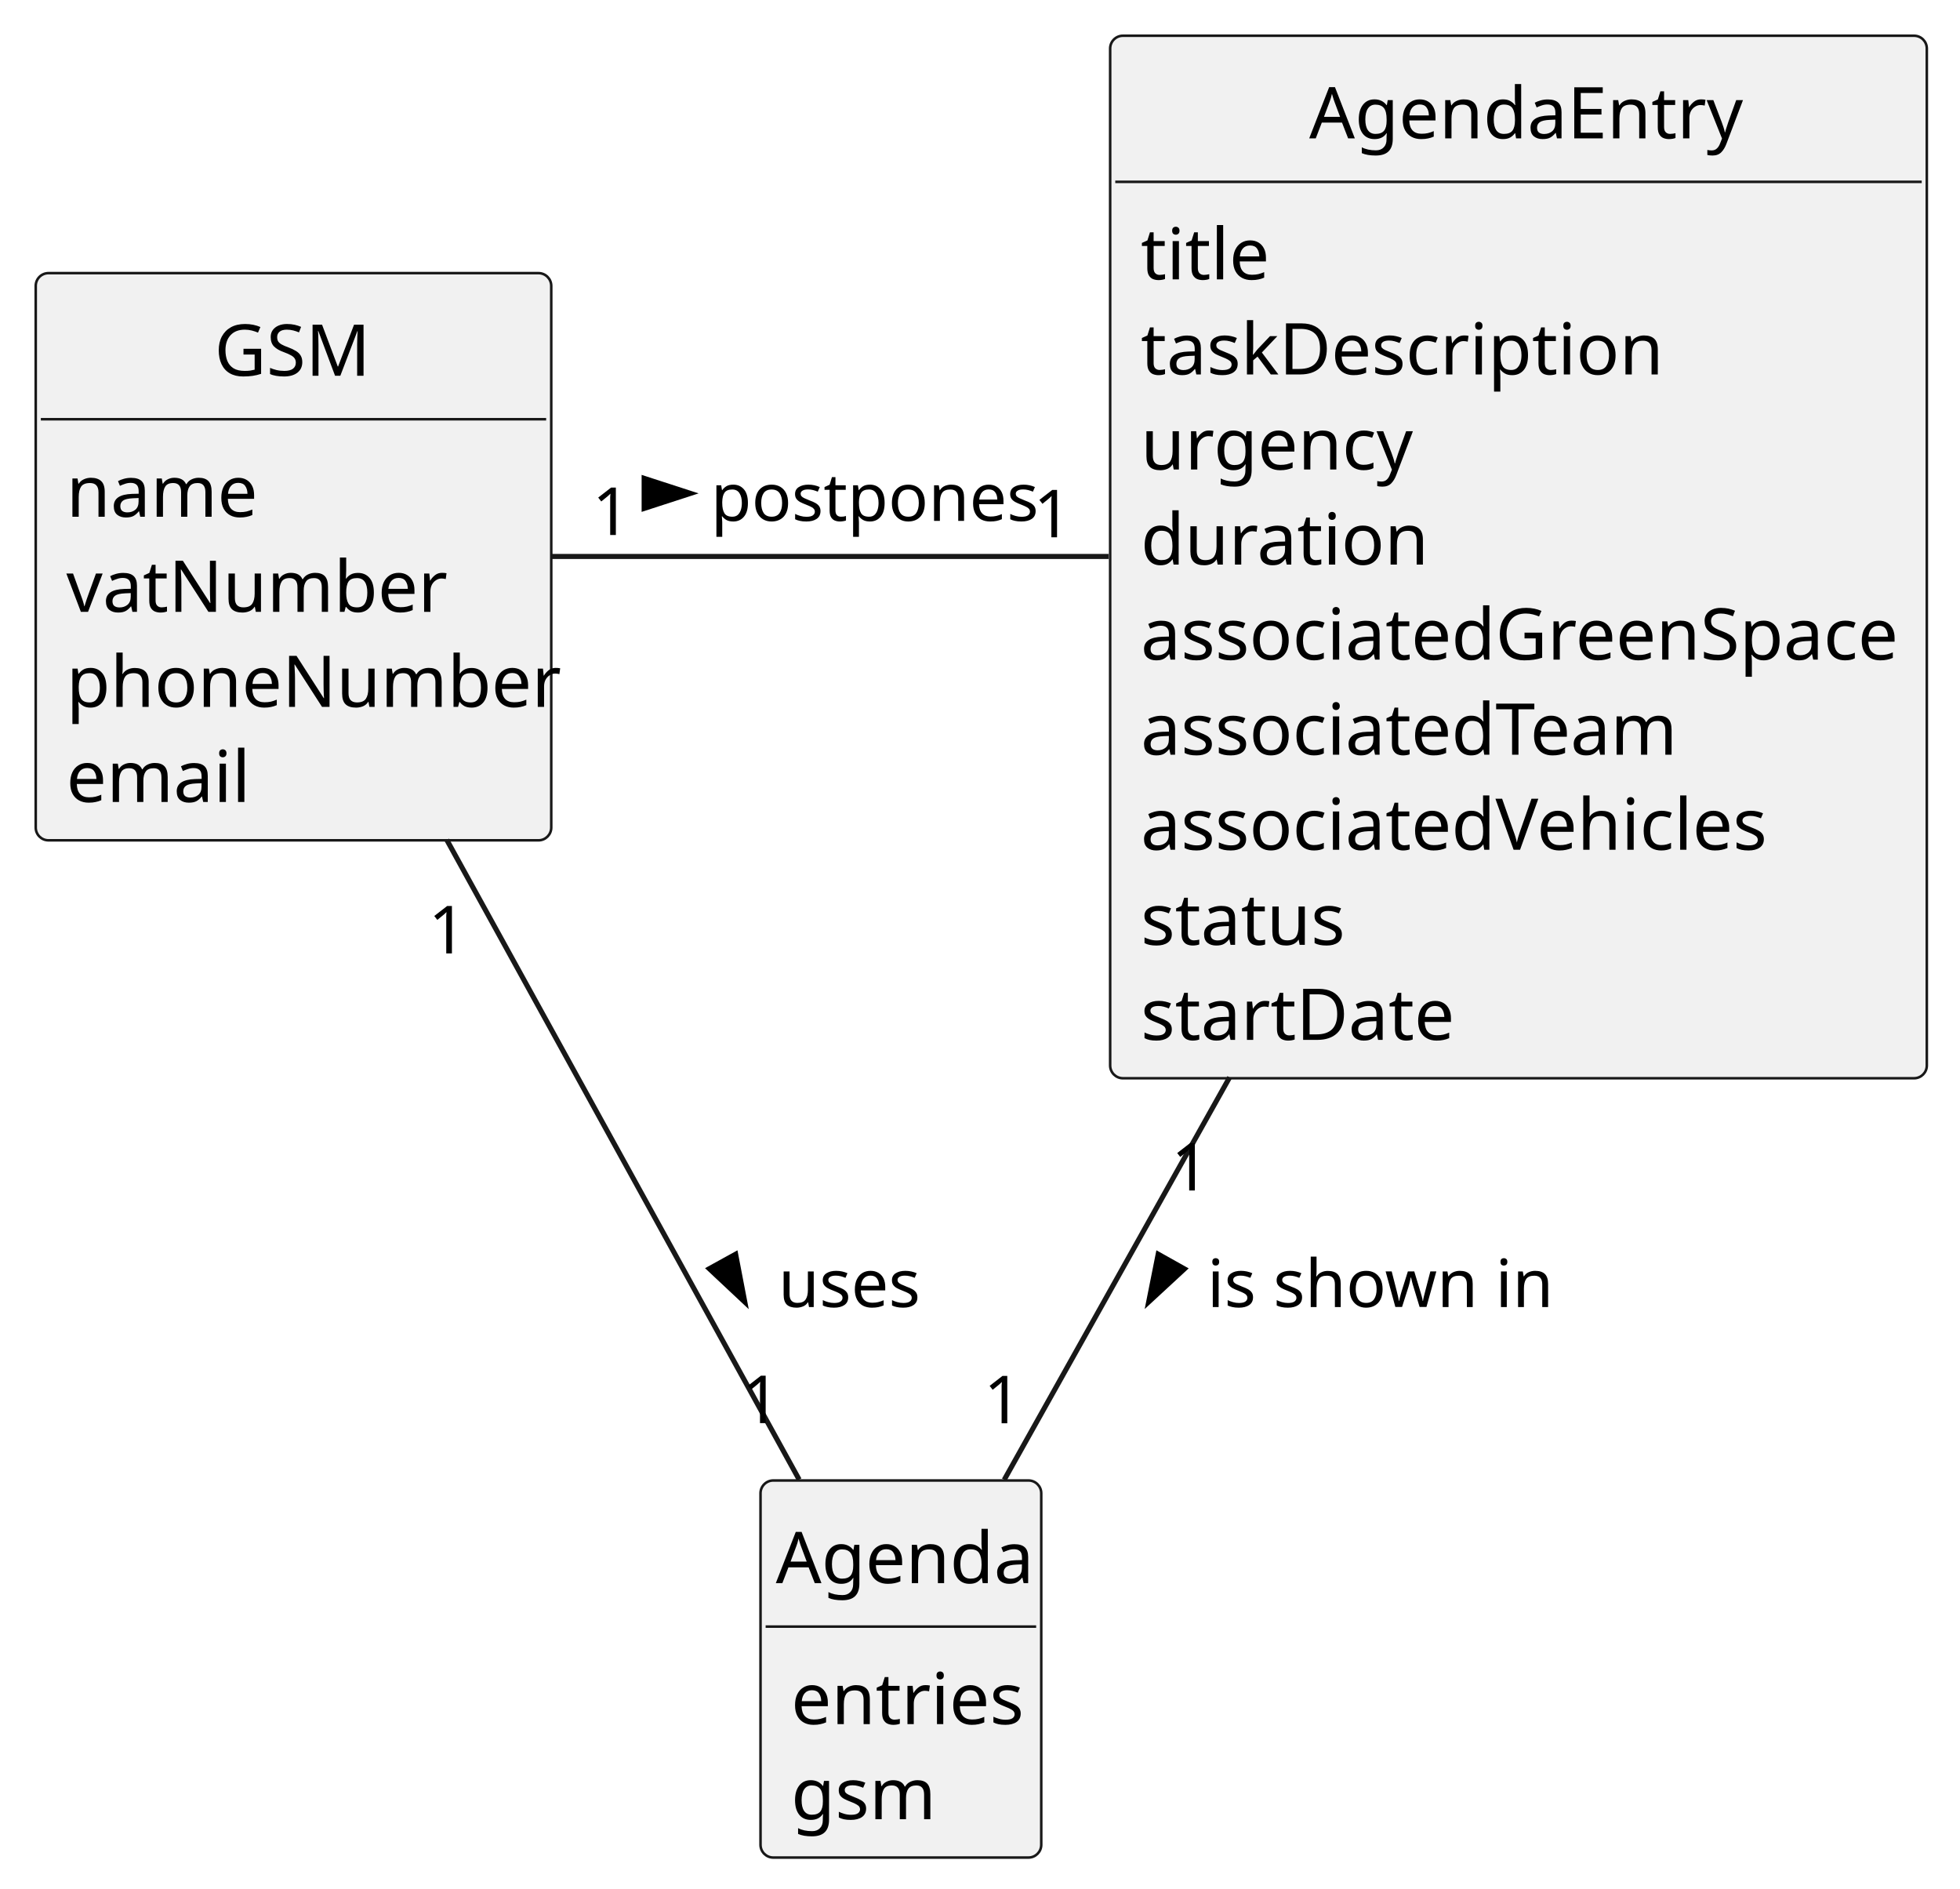
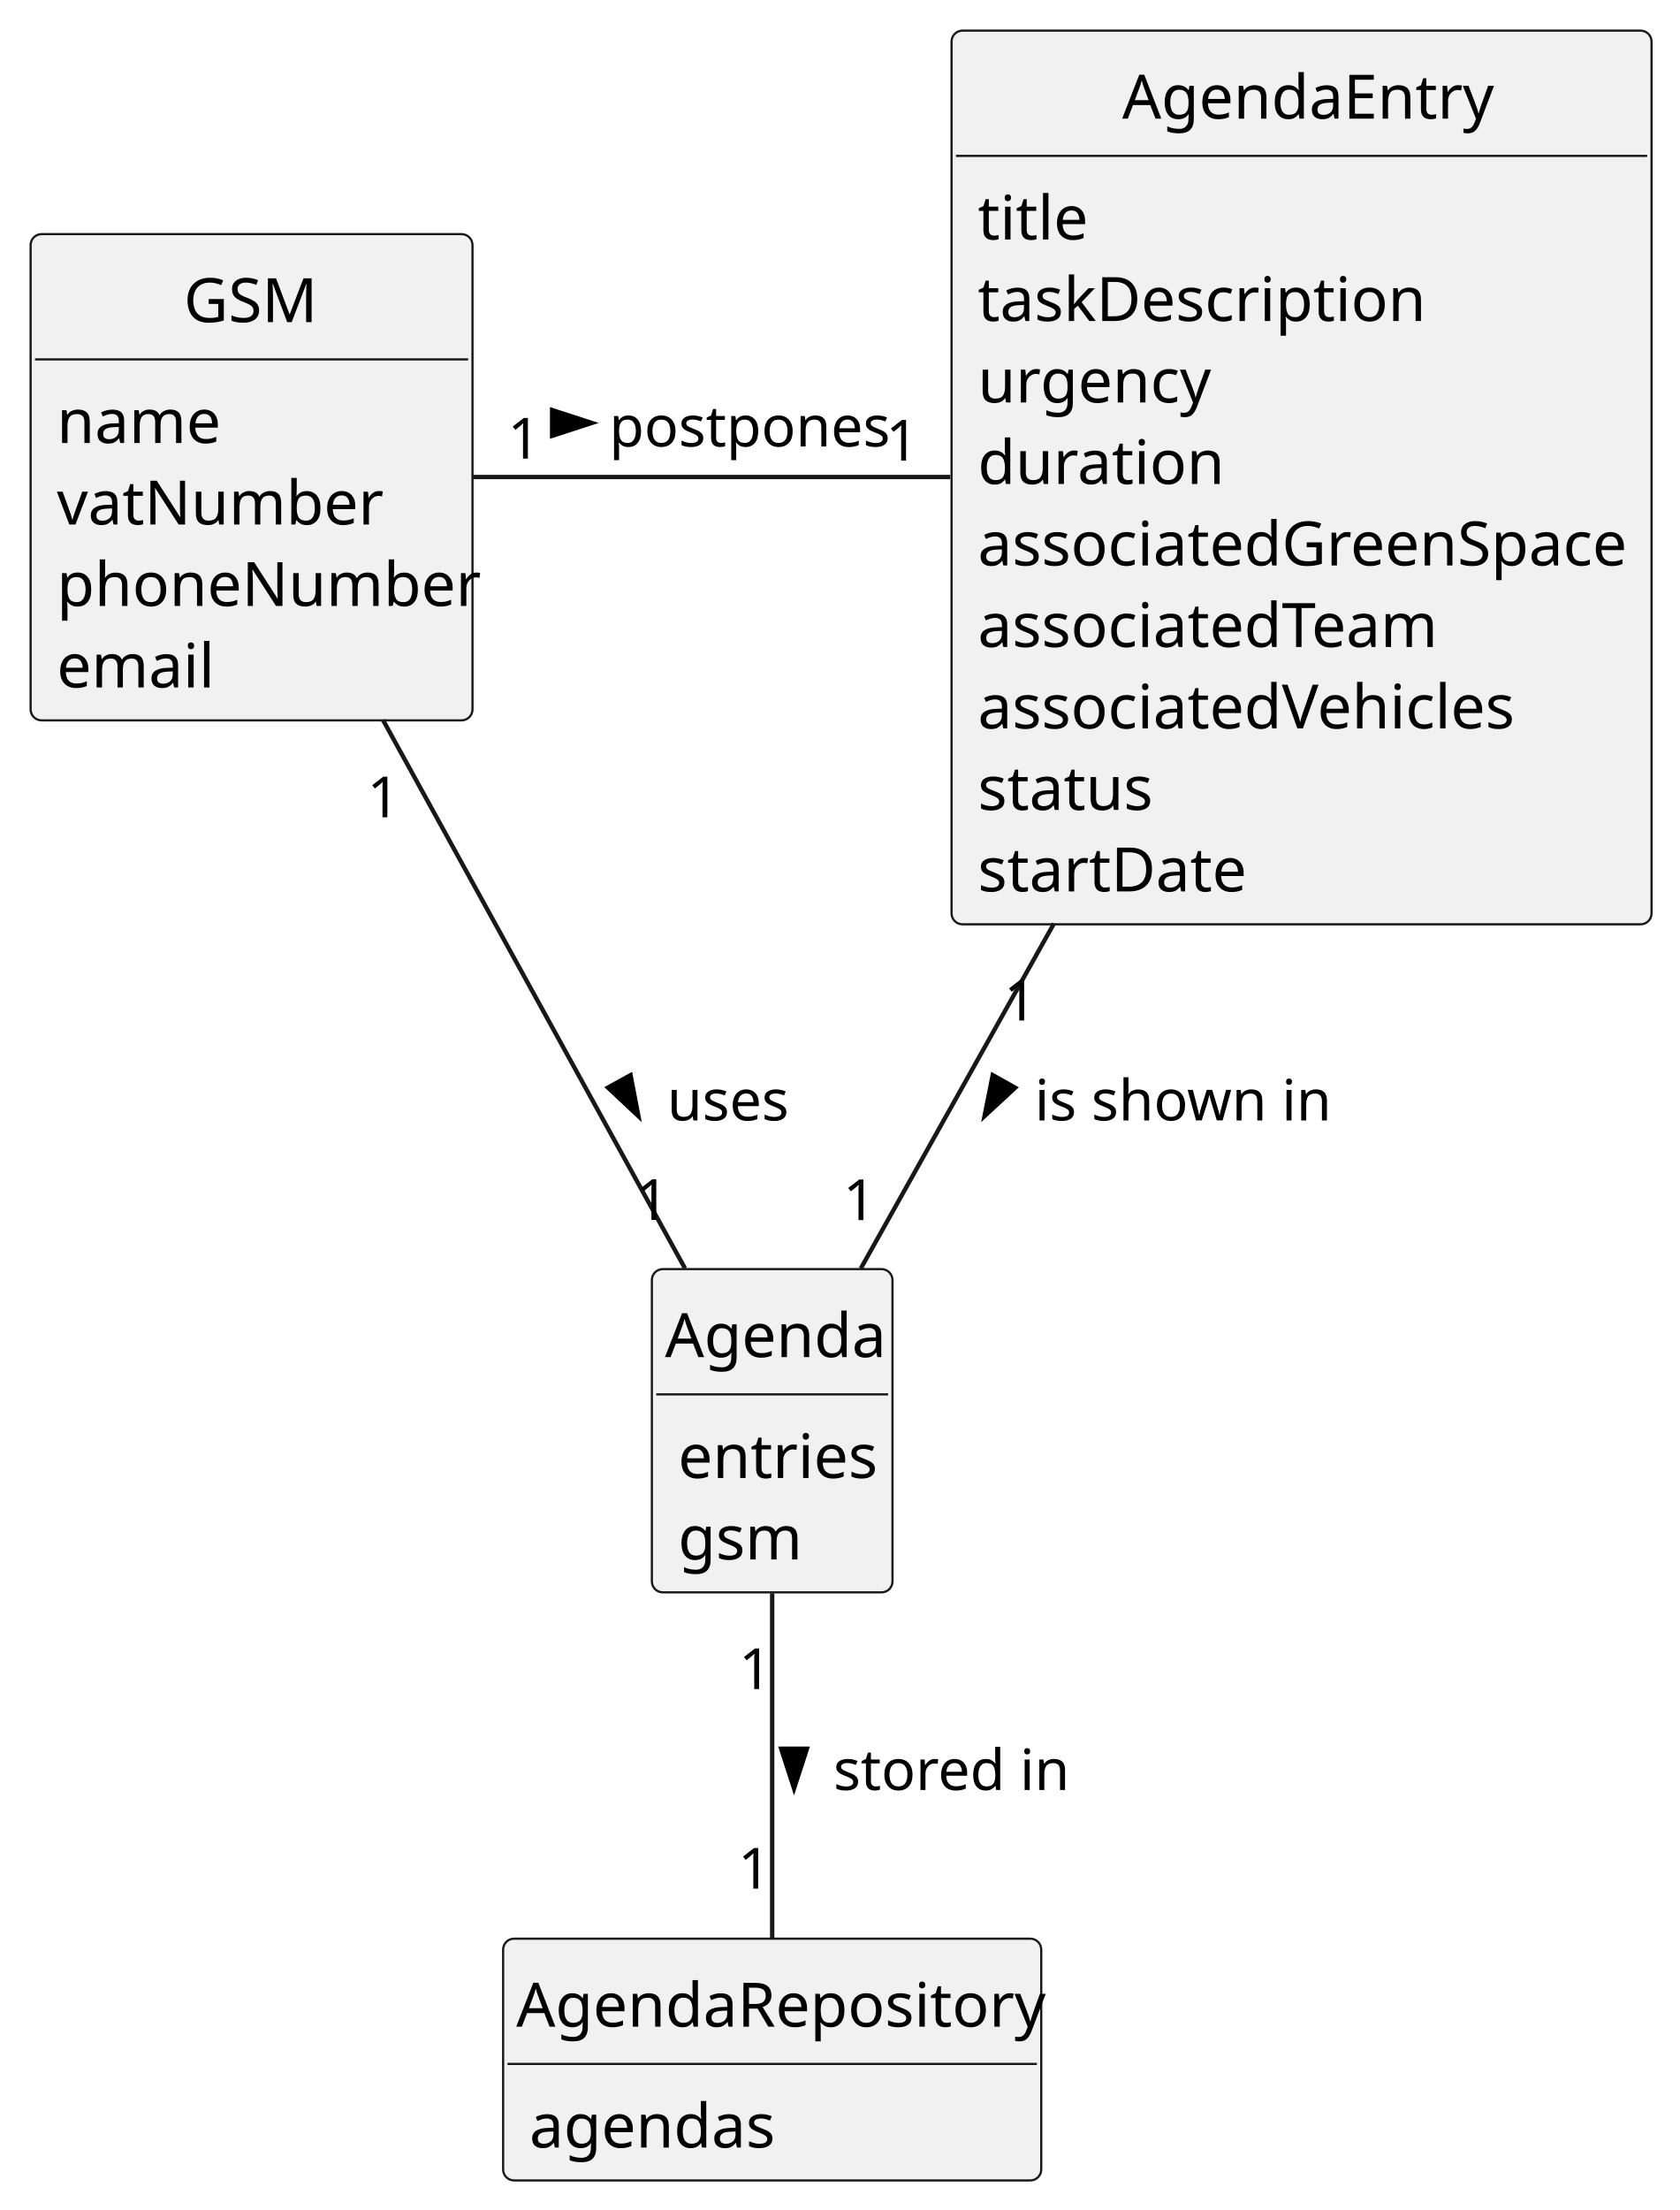
- <svg xmlns="http://www.w3.org/2000/svg" contentStyleType="text/css" height="370px" preserveAspectRatio="none" style="width:384px;height:370px;background:#FFFFFF;" version="1.1" viewBox="0 0 384 370" width="384px" zoomAndPan="magnify">
+ <svg xmlns="http://www.w3.org/2000/svg" contentStyleType="text/css" height="505px" preserveAspectRatio="none" style="width:384px;height:505px;background:#FFFFFF;" version="1.1" viewBox="0 0 384 505" width="384px" zoomAndPan="magnify">
  <defs />
  <g>
    <g id="elem_GSM">
      <rect codeLine="18" fill="#F1F1F1" height="111.106" id="GSM" rx="2.5" ry="2.5" style="stroke:#181818;stroke-width:0.5;" width="101" x="7" y="53.5" />
      <text fill="#000000" font-family="sans-serif" font-size="14" lengthAdjust="spacing" textLength="31" x="42" y="73.607">GSM</text>
      <line style="stroke:#181818;stroke-width:0.5;" x1="8" x2="107" y1="82.121" y2="82.121" />
      <text fill="#000000" font-family="sans-serif" font-size="14" lengthAdjust="spacing" textLength="35" x="13" y="101.228">name</text>
      <text fill="#000000" font-family="sans-serif" font-size="14" lengthAdjust="spacing" textLength="68" x="13" y="119.85">vatNumber</text>
      <text fill="#000000" font-family="sans-serif" font-size="14" lengthAdjust="spacing" textLength="89" x="13" y="138.471">phoneNumber</text>
      <text fill="#000000" font-family="sans-serif" font-size="14" lengthAdjust="spacing" textLength="33" x="13" y="157.092">email</text>
    </g>
    <g id="elem_AgendaEntry">
      <rect codeLine="25" fill="#F1F1F1" height="204.211" id="AgendaEntry" rx="2.5" ry="2.5" style="stroke:#181818;stroke-width:0.5;" width="160" x="217.5" y="7" />
      <text fill="#000000" font-family="sans-serif" font-size="14" lengthAdjust="spacing" textLength="82" x="256.5" y="27.107">AgendaEntry</text>
      <line style="stroke:#181818;stroke-width:0.5;" x1="218.5" x2="376.5" y1="35.621" y2="35.621" />
      <text fill="#000000" font-family="sans-serif" font-size="14" lengthAdjust="spacing" textLength="22" x="223.5" y="54.728">title</text>
      <text fill="#000000" font-family="sans-serif" font-size="14" lengthAdjust="spacing" textLength="97" x="223.5" y="73.35">taskDescription</text>
      <text fill="#000000" font-family="sans-serif" font-size="14" lengthAdjust="spacing" textLength="51" x="223.5" y="91.971">urgency</text>
      <text fill="#000000" font-family="sans-serif" font-size="14" lengthAdjust="spacing" textLength="52" x="223.5" y="110.592">duration</text>
      <text fill="#000000" font-family="sans-serif" font-size="14" lengthAdjust="spacing" textLength="148" x="223.5" y="129.213">associatedGreenSpace</text>
      <text fill="#000000" font-family="sans-serif" font-size="14" lengthAdjust="spacing" textLength="104" x="223.5" y="147.834">associatedTeam</text>
      <text fill="#000000" font-family="sans-serif" font-size="14" lengthAdjust="spacing" textLength="121" x="223.5" y="166.455">associatedVehicles</text>
      <text fill="#000000" font-family="sans-serif" font-size="14" lengthAdjust="spacing" textLength="38" x="223.5" y="185.076">status</text>
      <text fill="#000000" font-family="sans-serif" font-size="14" lengthAdjust="spacing" textLength="58" x="223.5" y="203.697">startDate</text>
    </g>
    <g id="elem_Agenda">
      <rect codeLine="37" fill="#F1F1F1" height="73.863" id="Agenda" rx="2.5" ry="2.5" style="stroke:#181818;stroke-width:0.5;" width="55" x="149" y="290" />
      <text fill="#000000" font-family="sans-serif" font-size="14" lengthAdjust="spacing" textLength="49" x="152" y="310.107">Agenda</text>
      <line style="stroke:#181818;stroke-width:0.5;" x1="150" x2="203" y1="318.621" y2="318.621" />
      <text fill="#000000" font-family="sans-serif" font-size="14" lengthAdjust="spacing" textLength="43" x="155" y="337.728">entries</text>
      <text fill="#000000" font-family="sans-serif" font-size="14" lengthAdjust="spacing" textLength="26" x="155" y="356.35">gsm</text>
    </g>
+     <g id="elem_AgendaRepository">
+       <rect codeLine="42" fill="#F1F1F1" height="55.242" id="AgendaRepository" rx="2.5" ry="2.5" style="stroke:#181818;stroke-width:0.5;" width="123" x="115" y="443" />
+       <text fill="#000000" font-family="sans-serif" font-size="14" lengthAdjust="spacing" textLength="117" x="118" y="463.107">AgendaRepository</text>
+       <line style="stroke:#181818;stroke-width:0.5;" x1="116" x2="237" y1="471.621" y2="471.621" />
+       <text fill="#000000" font-family="sans-serif" font-size="14" lengthAdjust="spacing" textLength="55" x="121" y="490.728">agendas</text>
+     </g>
    <g id="link_GSM_AgendaEntry">
-       <path codeLine="48" d="M108.1,109 C139.74,109 181.17,109 217.21,109 " fill="none" id="GSM-AgendaEntry" style="stroke:#181818;stroke-width:1.0;" />
+       <path codeLine="52" d="M108.1,109 C139.74,109 181.17,109 217.21,109 " fill="none" id="GSM-AgendaEntry" style="stroke:#181818;stroke-width:1.0;" />
      <polygon fill="#000000" points="135.25,96.645,126.205,93.707,126.205,99.584,135.25,96.645" style="stroke:#000000;stroke-width:1.0;" />
      <text fill="#000000" font-family="sans-serif" font-size="13" lengthAdjust="spacing" textLength="60" x="139.25" y="102.028">postpones</text>
      <text fill="#000000" font-family="sans-serif" font-size="13" lengthAdjust="spacing" textLength="7" x="116.046" y="104.793">1</text>
      <text fill="#000000" font-family="sans-serif" font-size="13" lengthAdjust="spacing" textLength="7" x="202.486" y="105.248">1</text>
    </g>
    <g id="link_GSM_Agenda">
-       <path codeLine="49" d="M87.53,164.51 C109.15,203.75 137.71,255.6 156.57,289.83 " fill="none" id="GSM-Agenda" style="stroke:#181818;stroke-width:1.0;" />
+       <path codeLine="53" d="M87.53,164.51 C109.15,203.75 137.71,255.6 156.57,289.83 " fill="none" id="GSM-Agenda" style="stroke:#181818;stroke-width:1.0;" />
      <polygon fill="#000000" points="145.913,255.025,144.122,245.684,138.974,248.521,145.913,255.025" style="stroke:#000000;stroke-width:1.0;" />
      <text fill="#000000" font-family="sans-serif" font-size="13" lengthAdjust="spacing" textLength="28" x="152.5" y="256.028">uses</text>
      <text fill="#000000" font-family="sans-serif" font-size="13" lengthAdjust="spacing" textLength="7" x="83.929" y="186.751">1</text>
      <text fill="#000000" font-family="sans-serif" font-size="13" lengthAdjust="spacing" textLength="7" x="145.397" y="278.761">1</text>
    </g>
    <g id="link_AgendaEntry_Agenda">
-       <path codeLine="50" d="M240.9,211.04 C225.09,239.26 208.93,268.12 196.75,289.86 " fill="none" id="AgendaEntry-Agenda" style="stroke:#181818;stroke-width:1.0;" />
+       <path codeLine="54" d="M240.9,211.04 C225.09,239.26 208.93,268.12 196.75,289.86 " fill="none" id="AgendaEntry-Agenda" style="stroke:#181818;stroke-width:1.0;" />
      <polygon fill="#000000" points="225.056,255.008,232.041,248.553,226.913,245.68,225.056,255.008" style="stroke:#000000;stroke-width:1.0;" />
      <text fill="#000000" font-family="sans-serif" font-size="13" lengthAdjust="spacing" textLength="65" x="236.5" y="256.028">is shown in</text>
      <text fill="#000000" font-family="sans-serif" font-size="13" lengthAdjust="spacing" textLength="7" x="229.486" y="233.189">1</text>
      <text fill="#000000" font-family="sans-serif" font-size="13" lengthAdjust="spacing" textLength="7" x="192.734" y="278.797">1</text>
    </g>
+     <g id="link_Agenda_AgendaRepository">
+       <path codeLine="55" d="M176.5,364.07 C176.5,388.64 176.5,420.61 176.5,442.88 " fill="none" id="Agenda-AgendaRepository" style="stroke:#181818;stroke-width:1.0;" />
+       <polygon fill="#000000" points="181.5,408.646,184.439,399.6,178.561,399.6,181.5,408.646" style="stroke:#000000;stroke-width:1.0;" />
+       <text fill="#000000" font-family="sans-serif" font-size="13" lengthAdjust="spacing" textLength="50" x="190.5" y="409.028">stored in</text>
+       <text fill="#000000" font-family="sans-serif" font-size="13" lengthAdjust="spacing" textLength="7" x="168.898" y="385.967">1</text>
+       <text fill="#000000" font-family="sans-serif" font-size="13" lengthAdjust="spacing" textLength="7" x="168.691" y="431.561">1</text>
+     </g>
  </g>
</svg>
